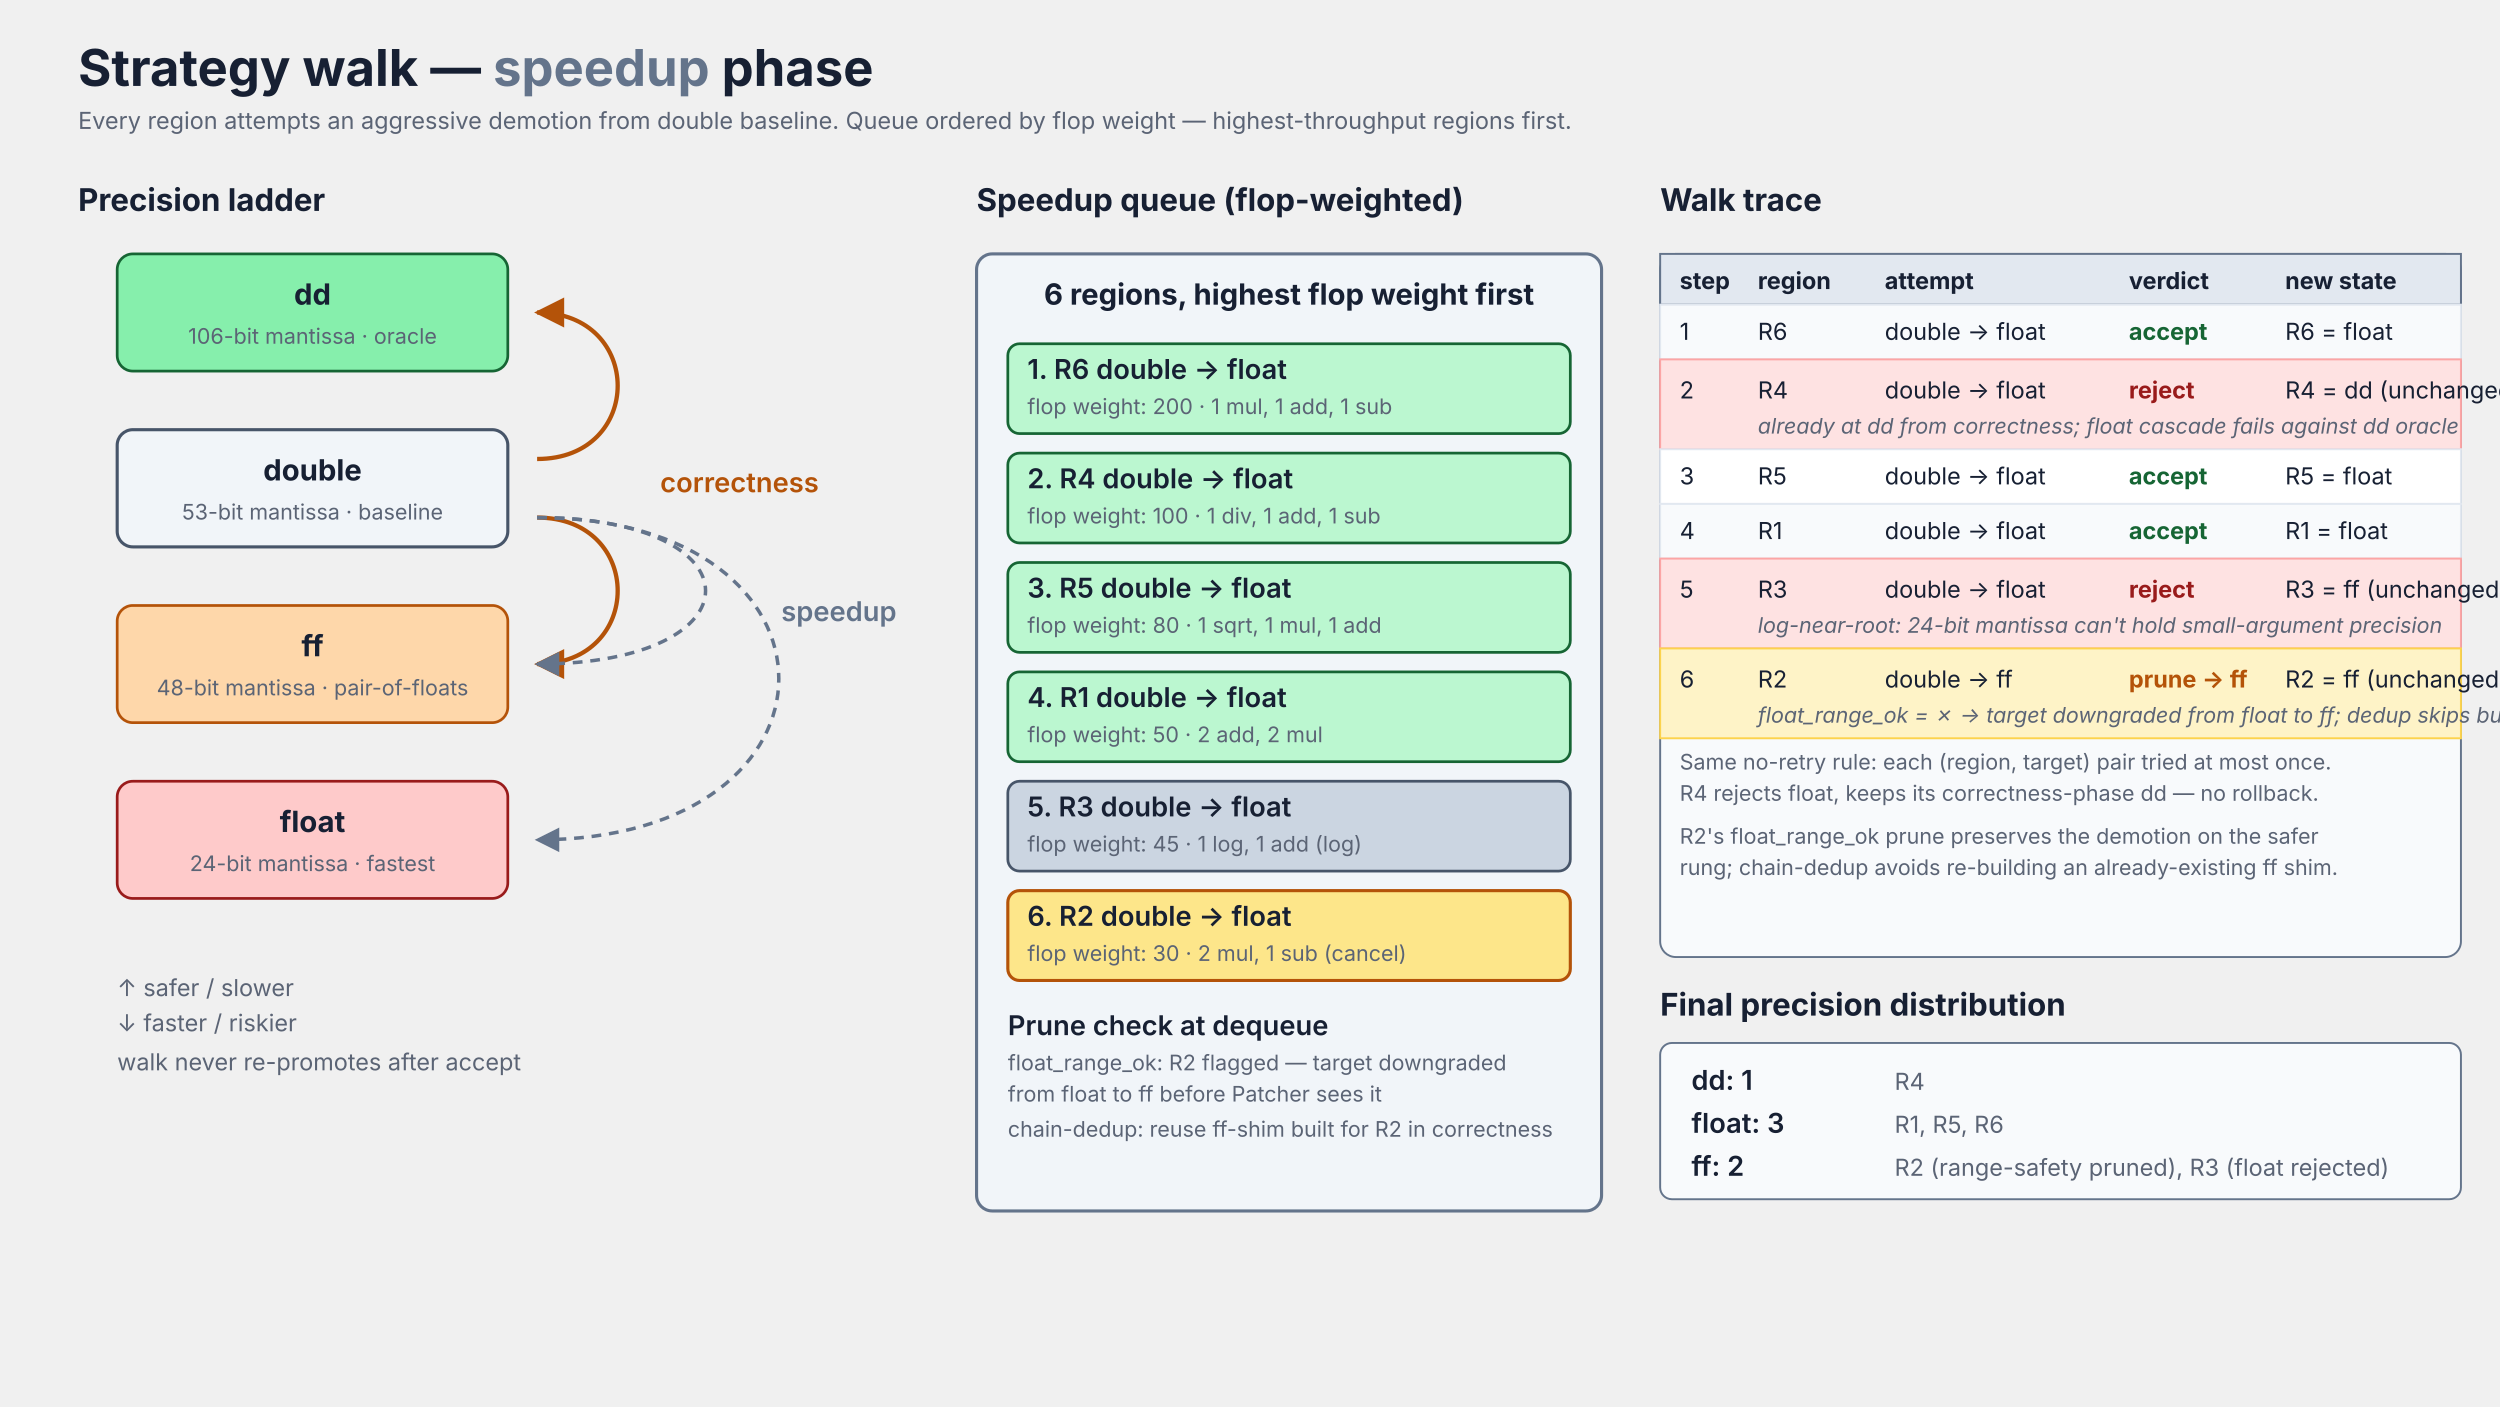
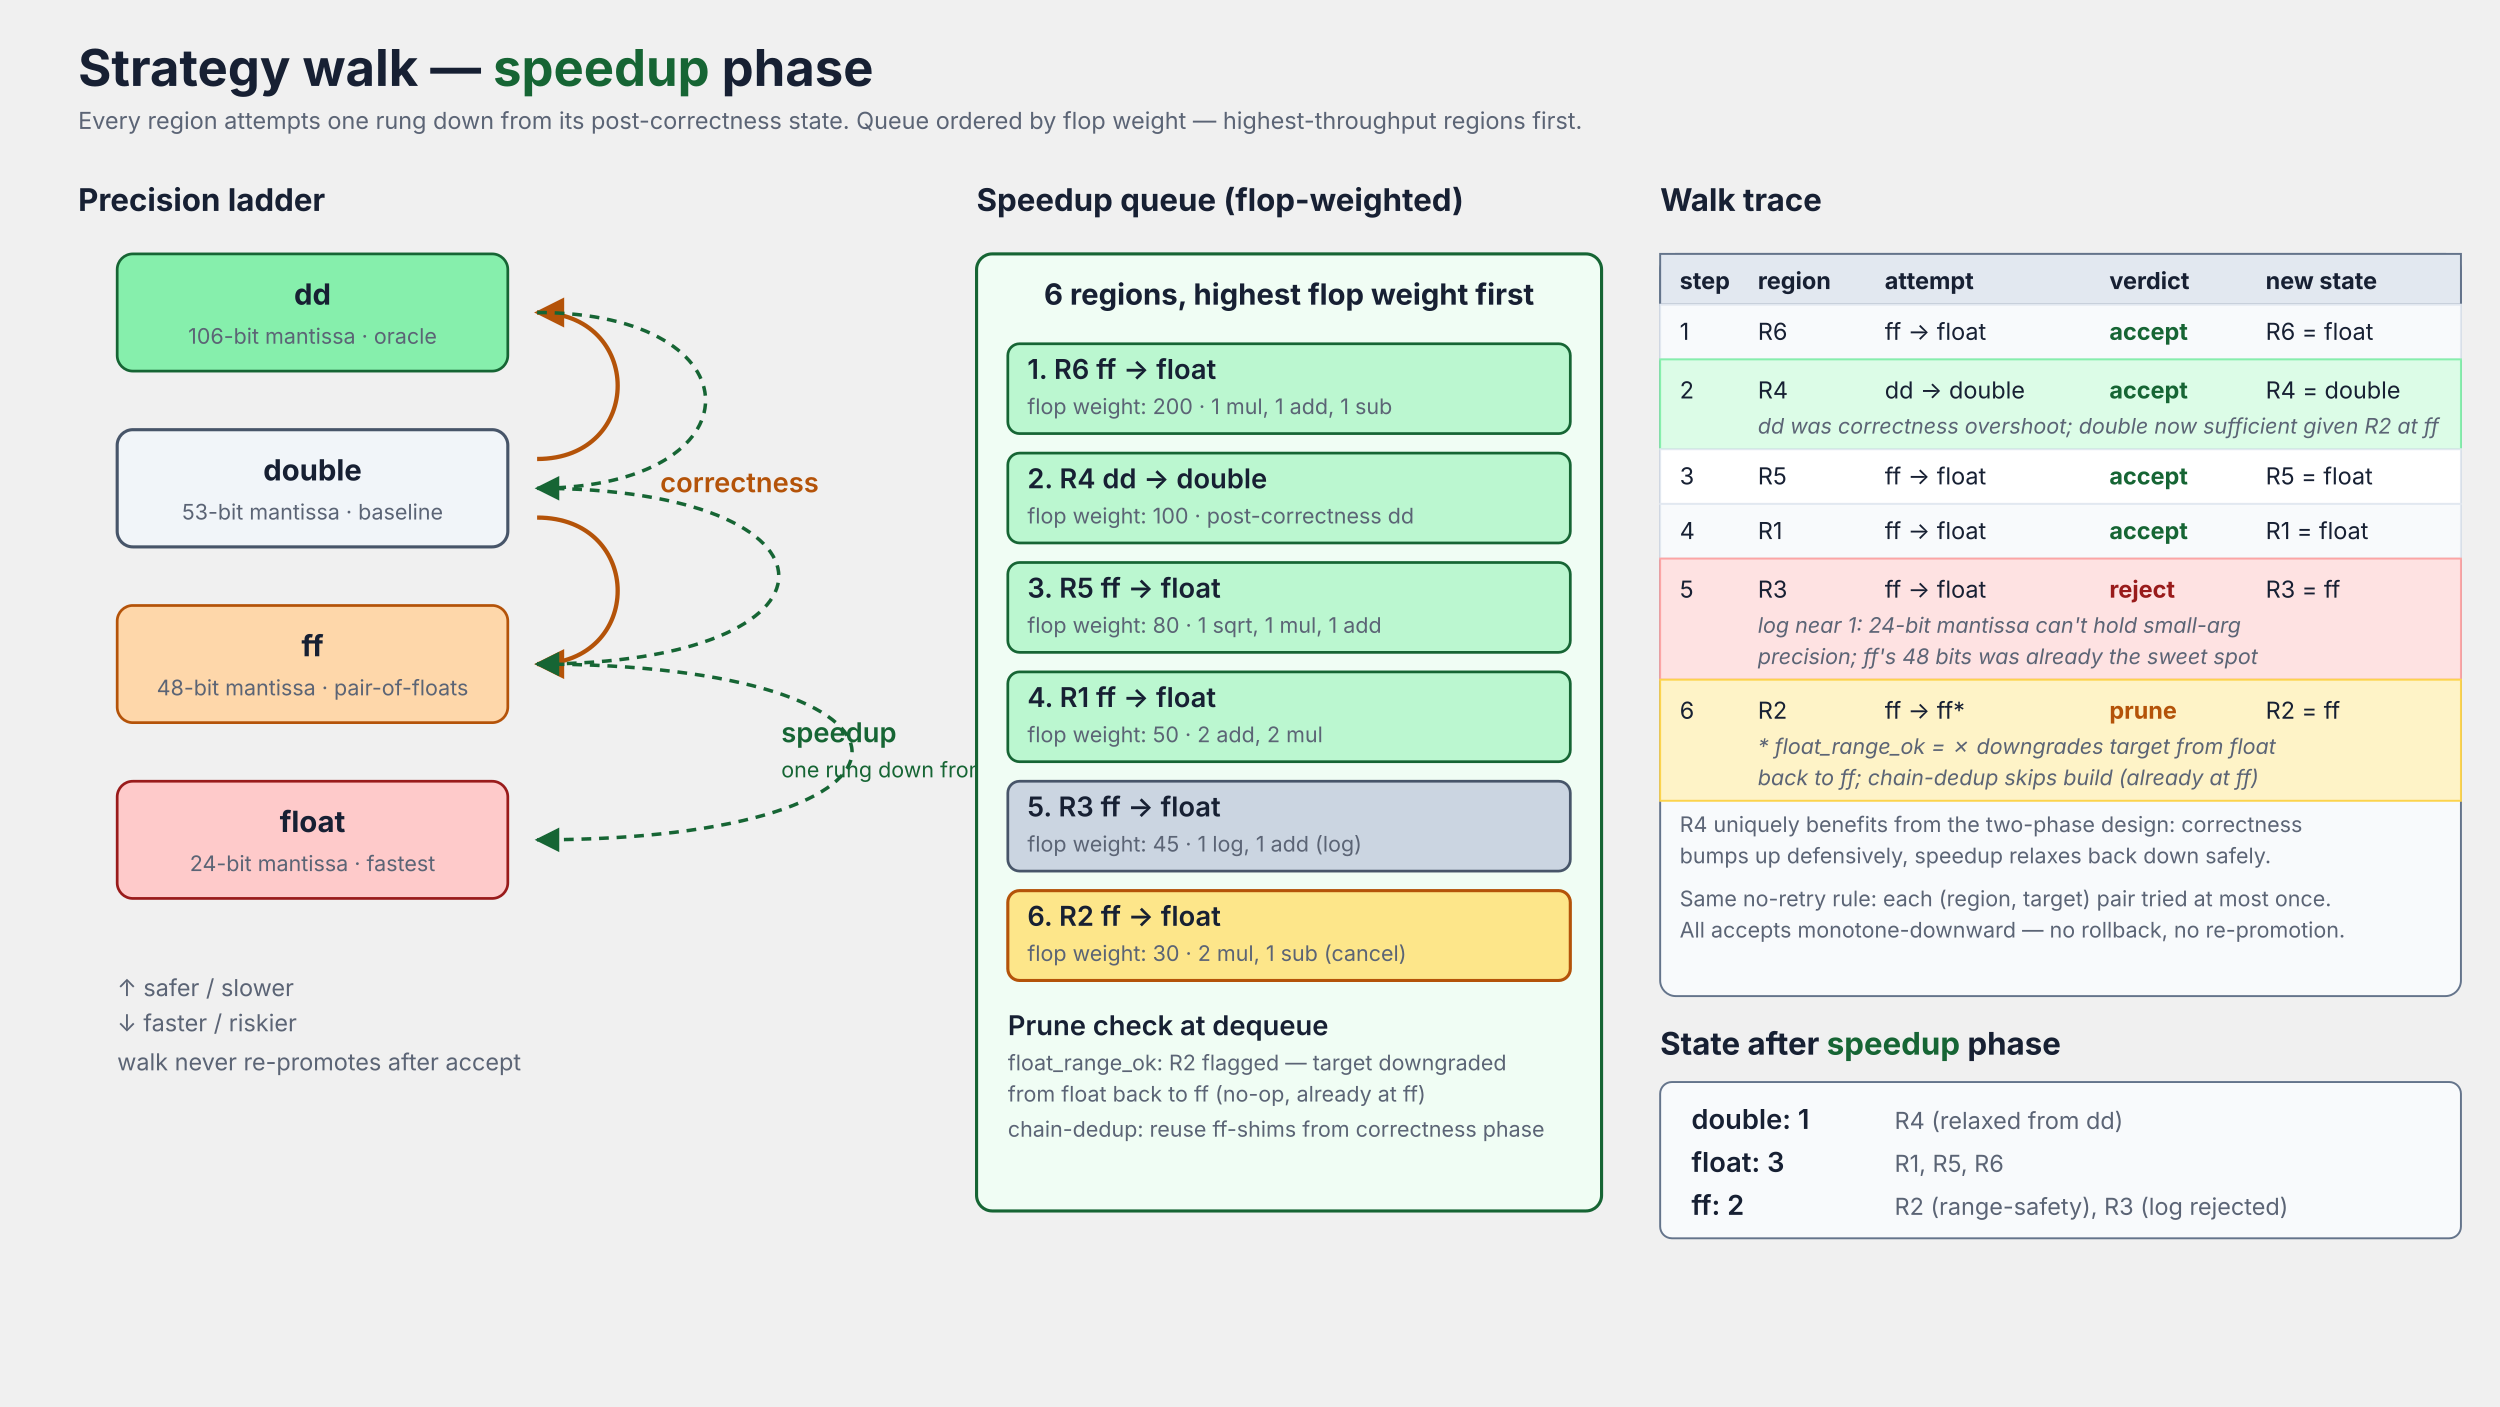
<svg xmlns="http://www.w3.org/2000/svg" viewBox="0 0 1280 720" font-family="ui-sans-serif, system-ui, -apple-system, sans-serif">
  <style>
    .title { font-size: 26px; font-weight: 700; fill: #172033; }
    .h { font-size: 16px; font-weight: 650; fill: #172033; }
    .panel-title { font-size: 15px; font-weight: 700; fill: #172033; }
    .lbl { font-size: 14px; font-weight: 600; fill: #172033; }
    .sub { font-size: 12px; fill: #5b6475; }
    .sub-sm { font-size: 11px; fill: #5b6475; }
    .code { font-family: ui-monospace, "SF Mono", Menlo, monospace; font-size: 12px; fill: #172033; }
    .box { stroke: #64748b; stroke-width: 1; fill: #f8fafc; }
-     .queue-box { stroke: #64748b; stroke-width: 1.6; fill: #f1f5f9; }
+     .queue-box { stroke: #166534; stroke-width: 1.6; fill: #f0fdf4; }
    .rnode-safe { stroke: #166534; stroke-width: 1.4; fill: #bbf7d0; }
    .rnode-warn { stroke: #b45309; stroke-width: 1.6; fill: #fde68a; }
    .rnode-sing { stroke: #475569; stroke-width: 1.4; fill: #cbd5e1; }
    .rung-safest { fill: #86efac; stroke: #166534; stroke-width: 1.4; }
    .rung-base   { fill: #f1f5f9; stroke: #475569; stroke-width: 1.6; }
    .rung-mid    { fill: #fed7aa; stroke: #b45309; stroke-width: 1.4; }
    .rung-risky  { fill: #fecaca; stroke: #991b1b; stroke-width: 1.4; }
    .rung-lbl { font-size: 15px; font-weight: 700; fill: #172033; }
    .rung-sub { font-size: 11px; fill: #5b6475; }
    .arrow-corr { stroke: #b45309; stroke-width: 2.2; fill: none; }
-     .arrow-speed { stroke: #64748b; stroke-width: 1.8; fill: none; stroke-dasharray: 5 4; }
+     .arrow-speed { stroke: #166534; stroke-width: 1.8; fill: none; stroke-dasharray: 5 4; }
    .verdict-accept { font-weight: 700; fill: #166534; }
    .verdict-reject { font-weight: 700; fill: #991b1b; }
    .verdict-downgrade { font-weight: 700; fill: #b45309; }
    .th { font-size: 12px; font-weight: 700; fill: #172033; }
    .td { font-size: 12px; fill: #172033; }
  </style>
  <defs>
    <marker id="arrow-corr-m" viewBox="0 0 10 10" refX="9" refY="5" markerWidth="7" markerHeight="7" orient="auto-start-reverse">
      <path d="M0,0 L10,5 L0,10 z" fill="#b45309" />
    </marker>
    <marker id="arrow-speed-m" viewBox="0 0 10 10" refX="9" refY="5" markerWidth="7" markerHeight="7" orient="auto-start-reverse">
-       <path d="M0,0 L10,5 L0,10 z" fill="#64748b" />
+       <path d="M0,0 L10,5 L0,10 z" fill="#166534" />
    </marker>
  </defs>
-   <text x="40" y="44" class="title">Strategy walk — <tspan style="fill:#64748b">speedup</tspan> phase</text>
-   <text x="40" y="66" class="sub">Every region attempts an aggressive demotion from double baseline. Queue ordered by flop weight — highest-throughput regions first.</text>
+   <text x="40" y="44" class="title">Strategy walk — <tspan style="fill:#166534">speedup</tspan> phase</text>
+   <text x="40" y="66" class="sub">Every region attempts one rung down from its post-correctness state. Queue ordered by flop weight — highest-throughput regions first.</text>
  <text x="40" y="108" class="h">Precision ladder</text>
  <g transform="translate(60, 130)">
    <rect x="0" y="0" width="200" height="60" rx="8" class="rung-safest" />
    <text x="100" y="26" text-anchor="middle" class="rung-lbl">dd</text>
    <text x="100" y="46" text-anchor="middle" class="rung-sub">106-bit mantissa · oracle</text>
    <rect x="0" y="90" width="200" height="60" rx="8" class="rung-base" />
    <text x="100" y="116" text-anchor="middle" class="rung-lbl">double</text>
    <text x="100" y="136" text-anchor="middle" class="rung-sub">53-bit mantissa · baseline</text>
    <rect x="0" y="180" width="200" height="60" rx="8" class="rung-mid" />
    <text x="100" y="206" text-anchor="middle" class="rung-lbl">ff</text>
    <text x="100" y="226" text-anchor="middle" class="rung-sub">48-bit mantissa · pair-of-floats</text>
    <rect x="0" y="270" width="200" height="60" rx="8" class="rung-risky" />
    <text x="100" y="296" text-anchor="middle" class="rung-lbl">float</text>
    <text x="100" y="316" text-anchor="middle" class="rung-sub">24-bit mantissa · fastest</text>
    <path d="M215 105 C 270 105, 270 30, 215 30" class="arrow-corr" marker-end="url(#arrow-corr-m)" />
    <path d="M215 135 C 270 135, 270 210, 215 210" class="arrow-corr" marker-end="url(#arrow-corr-m)" />
    <text x="278" y="122" class="lbl" style="fill:#b45309">correctness</text>
-     <path d="M215 135 C 330 135, 330 210, 215 210" class="arrow-speed" marker-end="url(#arrow-speed-m)" />
-     <path d="M215 135 C 380 135, 380 300, 215 300" class="arrow-speed" marker-end="url(#arrow-speed-m)" />
-     <text x="340" y="188" class="lbl" style="fill:#64748b">speedup</text>
+     <path d="M215 30 C 330 30, 330 120, 215 120" class="arrow-speed" marker-end="url(#arrow-speed-m)" />
+     <path d="M215 120 C 380 120, 380 210, 215 210" class="arrow-speed" marker-end="url(#arrow-speed-m)" />
+     <path d="M215 210 C 430 210, 430 300, 215 300" class="arrow-speed" marker-end="url(#arrow-speed-m)" />
+     <text x="340" y="250" class="lbl" style="fill:#166534">speedup</text>
+     <text x="340" y="268" class="sub-sm" style="fill:#166534">one rung down from current</text>
    <text x="0" y="380" class="sub">↑ safer / slower</text>
    <text x="0" y="398" class="sub">↓ faster / riskier</text>
    <text x="0" y="418" class="sub">walk never re-promotes after accept</text>
  </g>
  <text x="500" y="108" class="h">Speedup queue  (flop-weighted)</text>
  <g transform="translate(500, 130)">
    <rect x="0" y="0" width="320" height="490" rx="8" class="queue-box" />
    <text x="160" y="26" text-anchor="middle" class="panel-title">6 regions, highest flop weight first</text>
    <g transform="translate(16, 46)">
      <rect x="0" y="0" width="288" height="46" rx="6" class="rnode-safe" />
-       <text x="10" y="18" class="lbl">1.  R6   double → float</text>
+       <text x="10" y="18" class="lbl">1.  R6   ff → float</text>
      <text x="10" y="36" class="sub-sm">flop weight: 200  ·  1 mul, 1 add, 1 sub</text>
    </g>
    <g transform="translate(16, 102)">
      <rect x="0" y="0" width="288" height="46" rx="6" class="rnode-safe" />
-       <text x="10" y="18" class="lbl">2.  R4   double → float</text>
-       <text x="10" y="36" class="sub-sm">flop weight: 100  ·  1 div, 1 add, 1 sub</text>
+       <text x="10" y="18" class="lbl">2.  R4   dd → double</text>
+       <text x="10" y="36" class="sub-sm">flop weight: 100  ·  post-correctness dd</text>
    </g>
    <g transform="translate(16, 158)">
      <rect x="0" y="0" width="288" height="46" rx="6" class="rnode-safe" />
-       <text x="10" y="18" class="lbl">3.  R5   double → float</text>
+       <text x="10" y="18" class="lbl">3.  R5   ff → float</text>
      <text x="10" y="36" class="sub-sm">flop weight: 80  ·  1 sqrt, 1 mul, 1 add</text>
    </g>
    <g transform="translate(16, 214)">
      <rect x="0" y="0" width="288" height="46" rx="6" class="rnode-safe" />
-       <text x="10" y="18" class="lbl">4.  R1   double → float</text>
+       <text x="10" y="18" class="lbl">4.  R1   ff → float</text>
      <text x="10" y="36" class="sub-sm">flop weight: 50  ·  2 add, 2 mul</text>
    </g>
    <g transform="translate(16, 270)">
      <rect x="0" y="0" width="288" height="46" rx="6" class="rnode-sing" />
-       <text x="10" y="18" class="lbl">5.  R3   double → float</text>
+       <text x="10" y="18" class="lbl">5.  R3   ff → float</text>
      <text x="10" y="36" class="sub-sm">flop weight: 45  ·  1 log, 1 add  (log)</text>
    </g>
    <g transform="translate(16, 326)">
      <rect x="0" y="0" width="288" height="46" rx="6" class="rnode-warn" />
-       <text x="10" y="18" class="lbl">6.  R2   double → float</text>
+       <text x="10" y="18" class="lbl">6.  R2   ff → float</text>
      <text x="10" y="36" class="sub-sm">flop weight: 30  ·  2 mul, 1 sub  (cancel)</text>
    </g>
    <g transform="translate(16, 400)">
      <text x="0" y="0" class="lbl">Prune check at dequeue</text>
      <text x="0" y="18" class="sub-sm">float_range_ok: R2 flagged — target downgraded</text>
-       <text x="0" y="34" class="sub-sm">from float to ff before Patcher sees it</text>
-       <text x="0" y="52" class="sub-sm">chain-dedup: reuse ff-shim built for R2 in correctness</text>
+       <text x="0" y="34" class="sub-sm">from float back to ff (no-op, already at ff)</text>
+       <text x="0" y="52" class="sub-sm">chain-dedup: reuse ff-shims from correctness phase</text>
    </g>
  </g>
  <text x="850" y="108" class="h">Walk trace</text>
  <g transform="translate(850, 130)">
-     <rect x="0" y="0" width="410" height="360" rx="8" class="box" />
+     <rect x="0" y="0" width="410" height="380" rx="8" class="box" />
    <rect x="0" y="0" width="410" height="26" fill="#e2e8f0" stroke="#64748b" stroke-width="1" />
    <text x="10" y="18" class="th">step</text>
    <text x="50" y="18" class="th">region</text>
    <text x="115" y="18" class="th">attempt</text>
-     <text x="240" y="18" class="th">verdict</text>
-     <text x="320" y="18" class="th">new state</text>
+     <text x="230" y="18" class="th">verdict</text>
+     <text x="310" y="18" class="th">new state</text>
    <g font-size="12" fill="#172033">
      <rect x="0" y="26" width="410" height="28" fill="#f8fafc" stroke="#e2e8f0" />
      <text x="10" y="44">1</text>
      <text x="50" y="44">R6</text>
-       <text x="115" y="44">double → float</text>
-       <text x="240" y="44" class="verdict-accept">accept</text>
-       <text x="320" y="44">R6 = float</text>
-       <rect x="0" y="54" width="410" height="46" fill="#fee2e2" stroke="#fca5a5" />
+       <text x="115" y="44">ff → float</text>
+       <text x="230" y="44" class="verdict-accept">accept</text>
+       <text x="310" y="44">R6 = float</text>
+       <rect x="0" y="54" width="410" height="46" fill="#dcfce7" stroke="#86efac" />
      <text x="10" y="74">2</text>
      <text x="50" y="74">R4</text>
-       <text x="115" y="74">double → float</text>
-       <text x="240" y="74" class="verdict-reject">reject</text>
-       <text x="320" y="74">R4 = dd (unchanged)</text>
-       <text x="50" y="92" class="sub-sm" font-style="italic">already at dd from correctness; float cascade fails against dd oracle</text>
+       <text x="115" y="74">dd → double</text>
+       <text x="230" y="74" class="verdict-accept">accept</text>
+       <text x="310" y="74">R4 = double</text>
+       <text x="50" y="92" class="sub-sm" font-style="italic">dd was correctness overshoot; double now sufficient given R2 at ff</text>
      <rect x="0" y="100" width="410" height="28" fill="#fff" stroke="#e2e8f0" />
      <text x="10" y="118">3</text>
      <text x="50" y="118">R5</text>
-       <text x="115" y="118">double → float</text>
-       <text x="240" y="118" class="verdict-accept">accept</text>
-       <text x="320" y="118">R5 = float</text>
+       <text x="115" y="118">ff → float</text>
+       <text x="230" y="118" class="verdict-accept">accept</text>
+       <text x="310" y="118">R5 = float</text>
      <rect x="0" y="128" width="410" height="28" fill="#f8fafc" stroke="#e2e8f0" />
      <text x="10" y="146">4</text>
      <text x="50" y="146">R1</text>
-       <text x="115" y="146">double → float</text>
-       <text x="240" y="146" class="verdict-accept">accept</text>
-       <text x="320" y="146">R1 = float</text>
-       <rect x="0" y="156" width="410" height="46" fill="#fee2e2" stroke="#fca5a5" />
+       <text x="115" y="146">ff → float</text>
+       <text x="230" y="146" class="verdict-accept">accept</text>
+       <text x="310" y="146">R1 = float</text>
+       <rect x="0" y="156" width="410" height="62" fill="#fee2e2" stroke="#fca5a5" />
      <text x="10" y="176">5</text>
      <text x="50" y="176">R3</text>
-       <text x="115" y="176">double → float</text>
-       <text x="240" y="176" class="verdict-reject">reject</text>
-       <text x="320" y="176">R3 = ff (unchanged)</text>
-       <text x="50" y="194" class="sub-sm" font-style="italic">log-near-root: 24-bit mantissa can't hold small-argument precision</text>
-       <rect x="0" y="202" width="410" height="46" fill="#fef3c7" stroke="#fcd34d" />
-       <text x="10" y="222">6</text>
-       <text x="50" y="222">R2</text>
-       <text x="115" y="222">double → ff</text>
-       <text x="240" y="222" class="verdict-downgrade">prune → ff</text>
-       <text x="320" y="222">R2 = ff (unchanged)</text>
-       <text x="50" y="240" class="sub-sm" font-style="italic">float_range_ok = ✗  →  target downgraded from float to ff; dedup skips build</text>
+       <text x="115" y="176">ff → float</text>
+       <text x="230" y="176" class="verdict-reject">reject</text>
+       <text x="310" y="176">R3 = ff</text>
+       <text x="50" y="194" class="sub-sm" font-style="italic">log near 1: 24-bit mantissa can't hold small-arg</text>
+       <text x="50" y="210" class="sub-sm" font-style="italic">precision; ff's 48 bits was already the sweet spot</text>
+       <rect x="0" y="218" width="410" height="62" fill="#fef3c7" stroke="#fcd34d" />
+       <text x="10" y="238">6</text>
+       <text x="50" y="238">R2</text>
+       <text x="115" y="238">ff → ff*</text>
+       <text x="230" y="238" class="verdict-downgrade">prune</text>
+       <text x="310" y="238">R2 = ff</text>
+       <text x="50" y="256" class="sub-sm" font-style="italic">* float_range_ok = ✗ downgrades target from float</text>
+       <text x="50" y="272" class="sub-sm" font-style="italic">back to ff; chain-dedup skips build (already at ff)</text>
    </g>
-     <g transform="translate(10, 264)">
-       <text x="0" y="0" class="sub-sm">Same no-retry rule: each (region, target) pair tried at most once.</text>
-       <text x="0" y="16" class="sub-sm">R4 rejects float, keeps its correctness-phase dd — no rollback.</text>
-       <text x="0" y="38" class="sub-sm">R2's float_range_ok prune preserves the demotion on the safer</text>
-       <text x="0" y="54" class="sub-sm">rung; chain-dedup avoids re-building an already-existing ff shim.</text>
+     <g transform="translate(10, 296)">
+       <text x="0" y="0" class="sub-sm">R4 uniquely benefits from the two-phase design: correctness</text>
+       <text x="0" y="16" class="sub-sm">bumps up defensively, speedup relaxes back down safely.</text>
+       <text x="0" y="38" class="sub-sm">Same no-retry rule: each (region, target) pair tried at most once.</text>
+       <text x="0" y="54" class="sub-sm">All accepts monotone-downward — no rollback, no re-promotion.</text>
    </g>
  </g>
-   <g transform="translate(850, 520)">
-     <text x="0" y="0" class="h">Final precision distribution</text>
+   <g transform="translate(850, 540)">
+     <text x="0" y="0" class="h">State after <tspan style="fill:#166534">speedup</tspan> phase</text>
    <rect x="0" y="14" width="410" height="80" rx="6" class="box" />
-     <text x="16" y="38" class="lbl">dd: 1</text>
-     <text x="120" y="38" class="sub">R4</text>
+     <text x="16" y="38" class="lbl">double: 1</text>
+     <text x="120" y="38" class="sub">R4  (relaxed from dd)</text>
    <text x="16" y="60" class="lbl">float: 3</text>
    <text x="120" y="60" class="sub">R1, R5, R6</text>
    <text x="16" y="82" class="lbl">ff: 2</text>
-     <text x="120" y="82" class="sub">R2 (range-safety pruned), R3 (float rejected)</text>
+     <text x="120" y="82" class="sub">R2 (range-safety), R3 (log rejected)</text>
  </g>
</svg>
